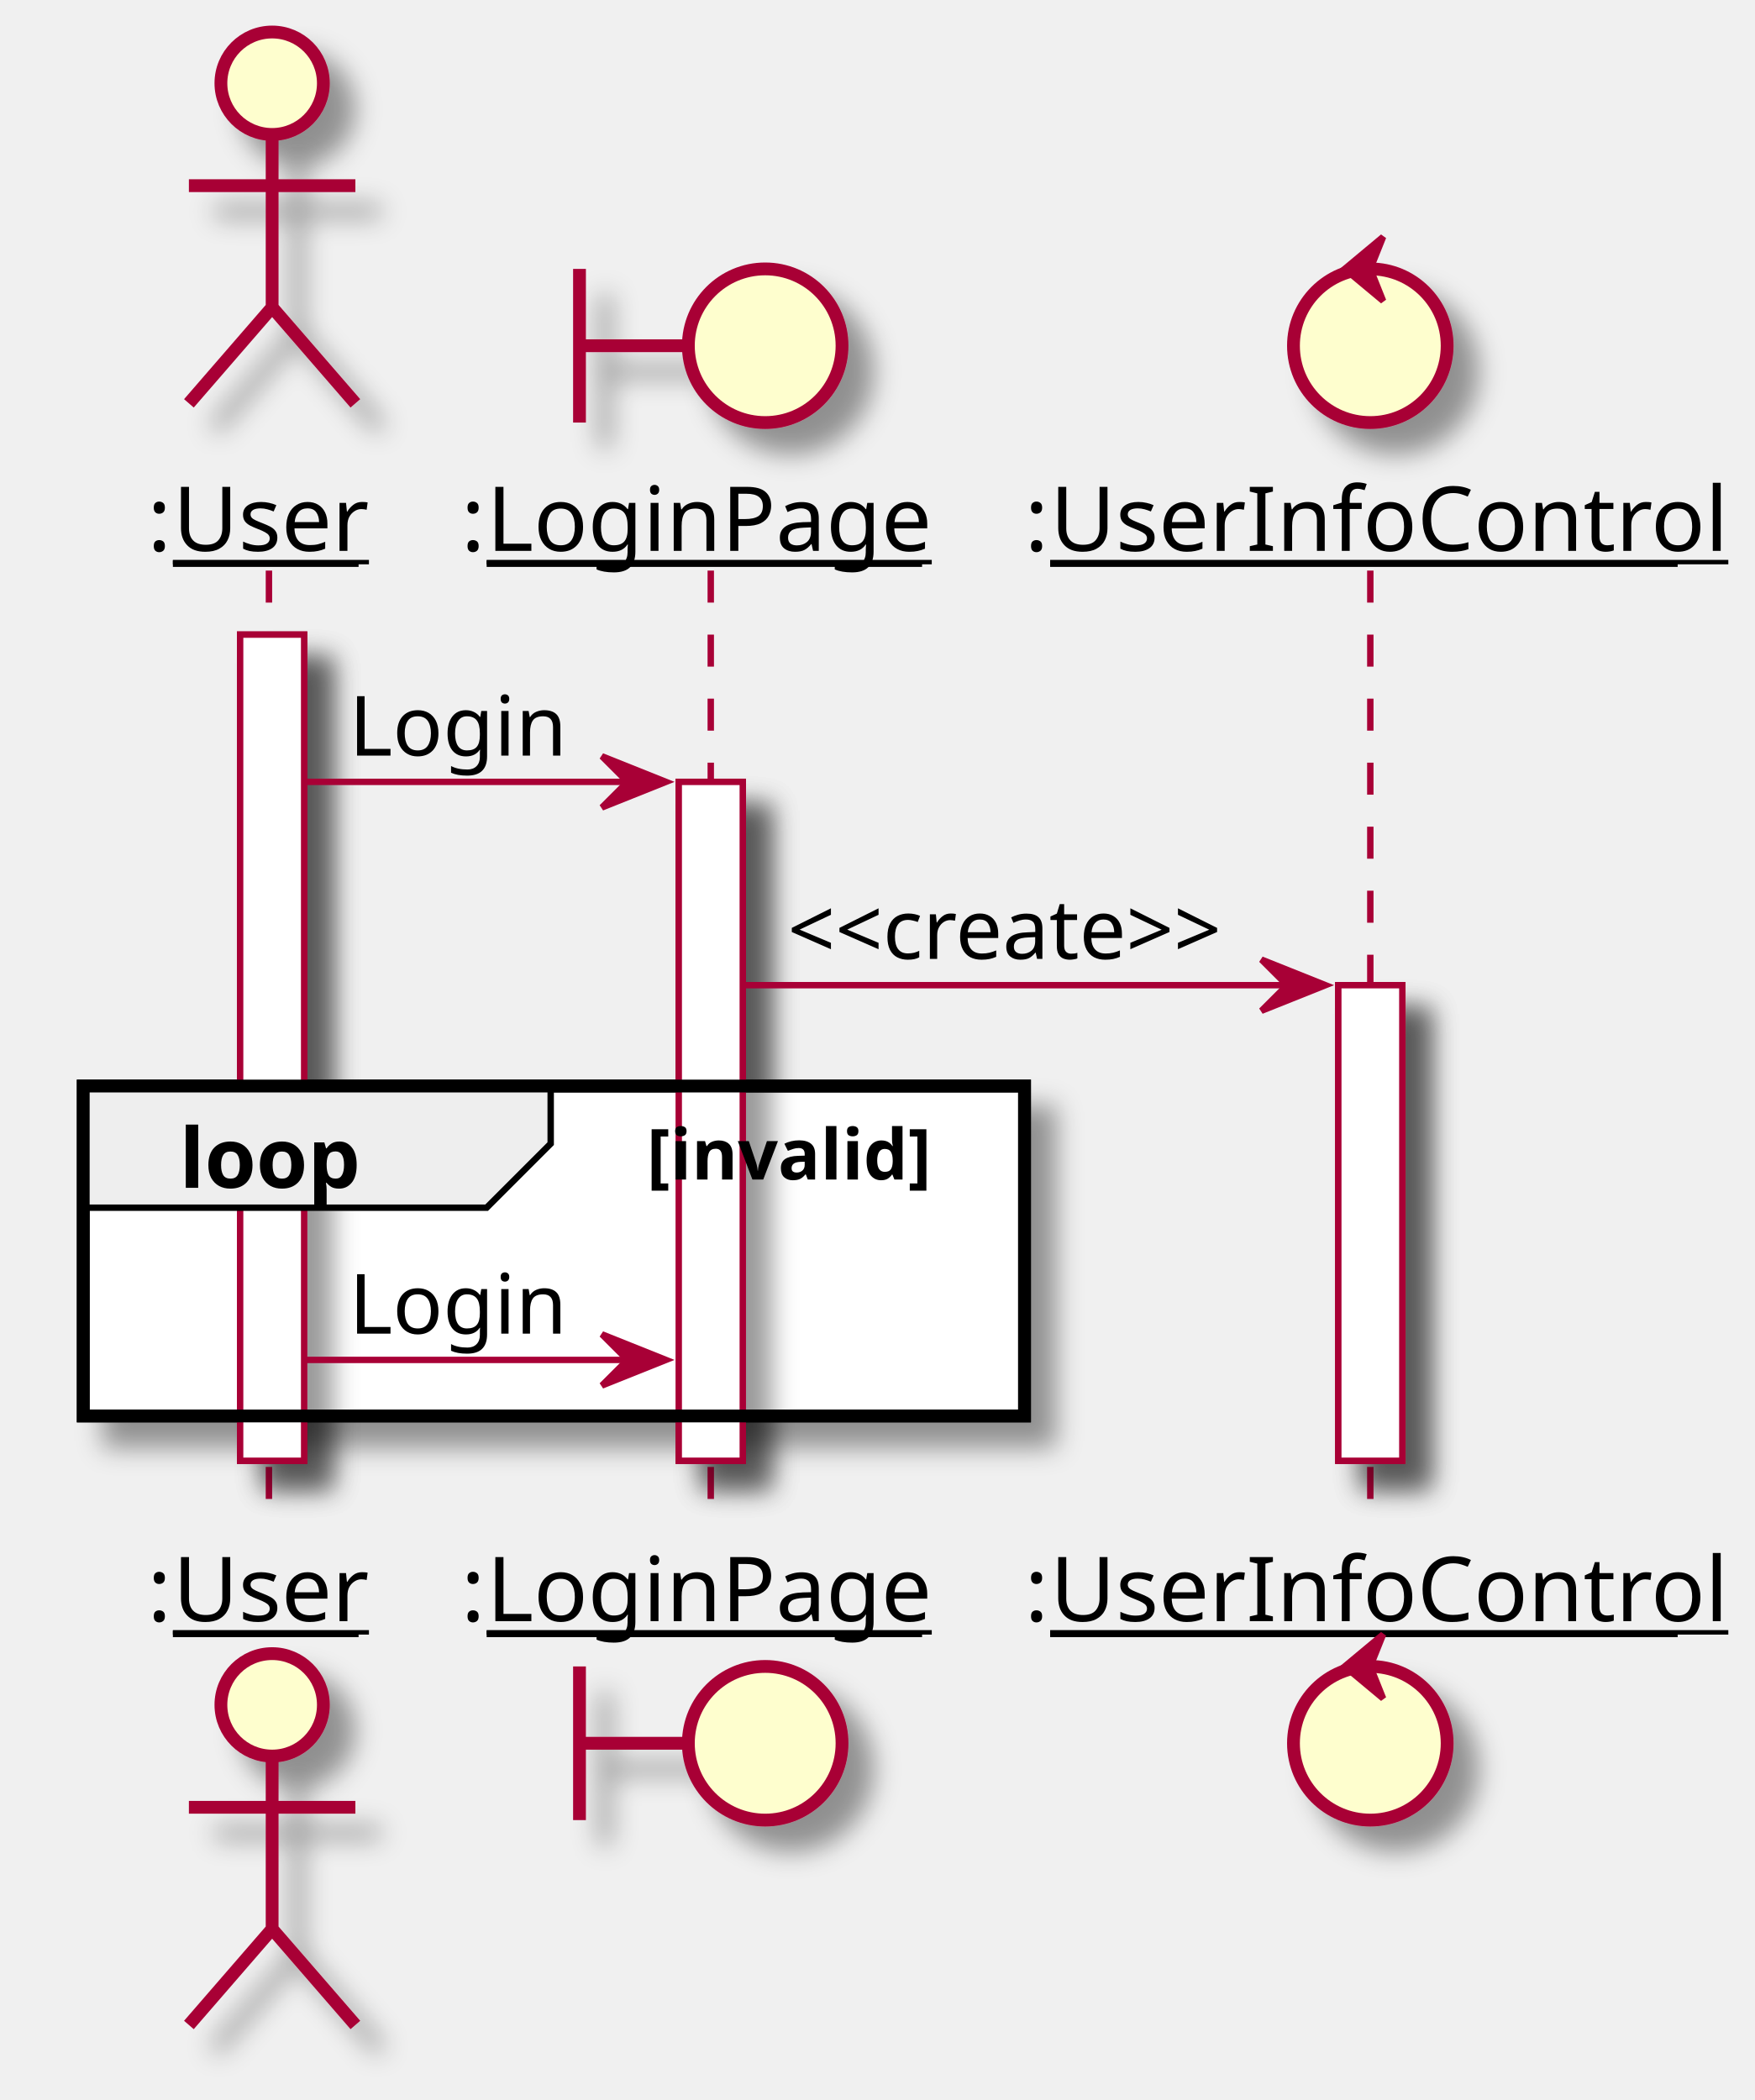
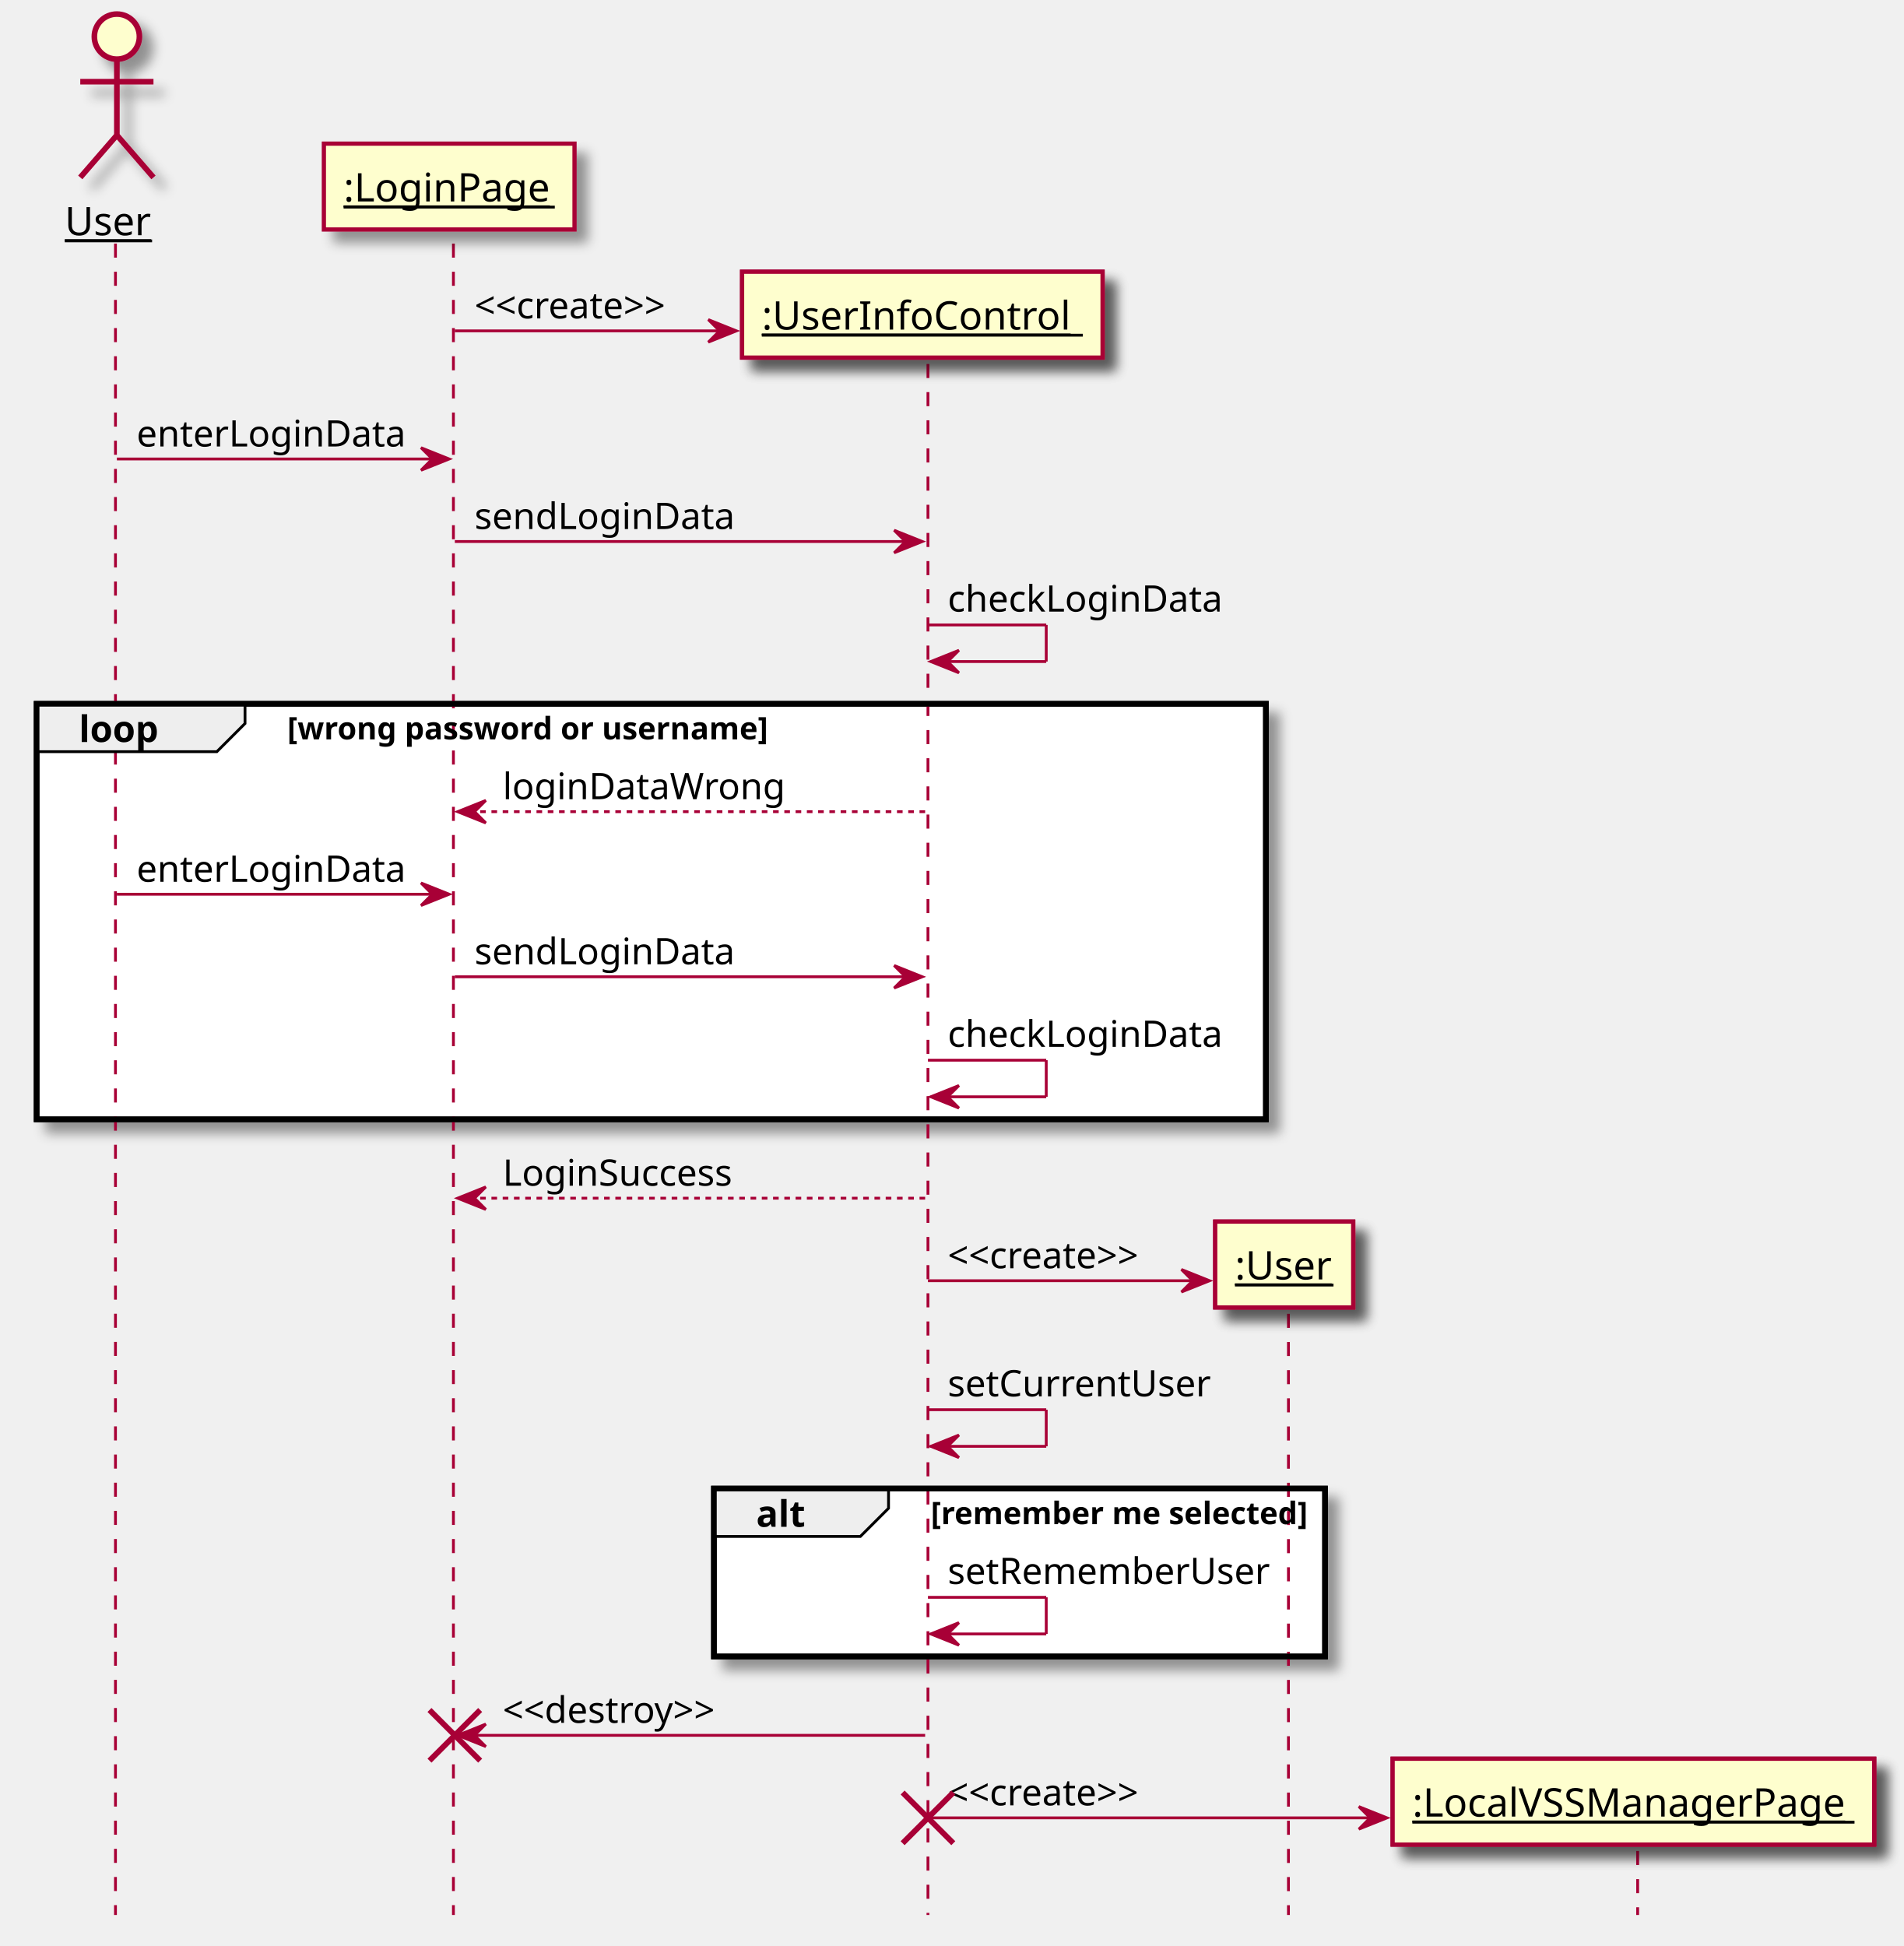
- <svg xmlns="http://www.w3.org/2000/svg" contentScriptType="application/ecmascript" contentStyleType="text/css" height="328px" preserveAspectRatio="none" style="width:274px;height:328px;" version="1.1" viewBox="0 0 274 328" width="274px" zoomAndPan="magnify">
+ <svg xmlns="http://www.w3.org/2000/svg" contentScriptType="application/ecmascript" contentStyleType="text/css" height="691px" preserveAspectRatio="none" style="width:676px;height:691px;" version="1.1" viewBox="0 0 676 691" width="676px" zoomAndPan="magnify">
  <defs>
-     <filter height="300%" id="fxgmfh94fwtdx" width="300%" x="-1" y="-1">
+     <filter height="300%" id="fmg9jdi6epvqh" width="300%" x="-1" y="-1">
      <feGaussianBlur result="blurOut" stdDeviation="2.0" />
      <feColorMatrix in="blurOut" result="blurOut2" type="matrix" values="0 0 0 0 0 0 0 0 0 0 0 0 0 0 0 0 0 0 .4 0" />
      <feOffset dx="4.0" dy="4.0" in="blurOut2" result="blurOut3" />
      <feBlend in="SourceGraphic" in2="blurOut3" mode="normal" />
    </filter>
  </defs>
  <g>
-     <rect fill="#FFFFFF" filter="url(#fxgmfh94fwtdx)" height="129.041" style="stroke: #A80036; stroke-width: 1.0;" width="10" x="37.5" y="99.12" />
-     <rect fill="#FFFFFF" filter="url(#fxgmfh94fwtdx)" height="106.04" style="stroke: #A80036; stroke-width: 1.0;" width="10" x="106" y="122.12" />
-     <rect fill="#FFFFFF" filter="url(#fxgmfh94fwtdx)" height="74.286" style="stroke: #A80036; stroke-width: 1.0;" width="10" x="209" y="153.875" />
-     <rect fill="#FFFFFF" filter="url(#fxgmfh94fwtdx)" height="51.532" style="stroke: #000000; stroke-width: 2.0;" width="147" x="13" y="169.629" />
-     <line style="stroke: #A80036; stroke-width: 1.0; stroke-dasharray: 5.0,5.0;" x1="42" x2="42" y1="89.12" y2="238.161" />
-     <line style="stroke: #A80036; stroke-width: 1.0; stroke-dasharray: 5.0,5.0;" x1="111" x2="111" y1="89.12" y2="238.161" />
-     <line style="stroke: #A80036; stroke-width: 1.0; stroke-dasharray: 5.0,5.0;" x1="214" x2="214" y1="89.12" y2="238.161" />
-     <text fill="#000000" font-family="sans-serif" font-size="14" lengthAdjust="spacingAndGlyphs" textLength="4" x="23" y="86.044">:</text>
-     <text fill="#000000" font-family="sans-serif" font-size="14" lengthAdjust="spacingAndGlyphs" text-decoration="underline" textLength="29" x="27" y="86.044">User</text>
-     <line style="stroke: #000000; stroke-width: 1.0;" x1="27" x2="56" y1="88.044" y2="88.044" />
-     <ellipse cx="42.5" cy="13" fill="#FEFECE" filter="url(#fxgmfh94fwtdx)" rx="8" ry="8" style="stroke: #A80036; stroke-width: 2.0;" />
-     <path d="M42.5,21 L42.5,48 M29.5,29 L55.5,29 M42.5,48 L29.5,63 M42.5,48 L55.5,63 " fill="none" filter="url(#fxgmfh94fwtdx)" style="stroke: #A80036; stroke-width: 2.0;" />
-     <text fill="#000000" font-family="sans-serif" font-size="14" lengthAdjust="spacingAndGlyphs" textLength="4" x="23" y="253.205">:</text>
-     <text fill="#000000" font-family="sans-serif" font-size="14" lengthAdjust="spacingAndGlyphs" text-decoration="underline" textLength="29" x="27" y="253.205">User</text>
-     <line style="stroke: #000000; stroke-width: 1.0;" x1="27" x2="56" y1="255.205" y2="255.205" />
-     <ellipse cx="42.5" cy="266.281" fill="#FEFECE" filter="url(#fxgmfh94fwtdx)" rx="8" ry="8" style="stroke: #A80036; stroke-width: 2.0;" />
-     <path d="M42.5,274.281 L42.5,301.281 M29.5,282.281 L55.5,282.281 M42.5,301.281 L29.5,316.281 M42.5,301.281 L55.5,316.281 " fill="none" filter="url(#fxgmfh94fwtdx)" style="stroke: #A80036; stroke-width: 2.0;" />
-     <text fill="#000000" font-family="sans-serif" font-size="14" lengthAdjust="spacingAndGlyphs" textLength="4" x="72" y="86.044">:</text>
-     <text fill="#000000" font-family="sans-serif" font-size="14" lengthAdjust="spacingAndGlyphs" text-decoration="underline" textLength="68" x="76" y="86.044">LoginPage</text>
-     <line style="stroke: #000000; stroke-width: 1.0;" x1="76" x2="144" y1="88.044" y2="88.044" />
-     <path d="M90.5,42 L90.5,66 M90.5,54 L107.5,54 " fill="none" filter="url(#fxgmfh94fwtdx)" style="stroke: #A80036; stroke-width: 2.0;" />
-     <ellipse cx="119.5" cy="54" fill="#FEFECE" filter="url(#fxgmfh94fwtdx)" rx="12" ry="12" style="stroke: #A80036; stroke-width: 2.0;" />
-     <text fill="#000000" font-family="sans-serif" font-size="14" lengthAdjust="spacingAndGlyphs" textLength="4" x="72" y="253.205">:</text>
-     <text fill="#000000" font-family="sans-serif" font-size="14" lengthAdjust="spacingAndGlyphs" text-decoration="underline" textLength="68" x="76" y="253.205">LoginPage</text>
-     <line style="stroke: #000000; stroke-width: 1.0;" x1="76" x2="144" y1="255.205" y2="255.205" />
-     <path d="M90.5,260.281 L90.5,284.281 M90.5,272.281 L107.5,272.281 " fill="none" filter="url(#fxgmfh94fwtdx)" style="stroke: #A80036; stroke-width: 2.0;" />
-     <ellipse cx="119.5" cy="272.281" fill="#FEFECE" filter="url(#fxgmfh94fwtdx)" rx="12" ry="12" style="stroke: #A80036; stroke-width: 2.0;" />
-     <text fill="#000000" font-family="sans-serif" font-size="14" lengthAdjust="spacingAndGlyphs" textLength="4" x="160" y="86.044">:</text>
-     <text fill="#000000" font-family="sans-serif" font-size="14" lengthAdjust="spacingAndGlyphs" text-decoration="underline" textLength="98" x="164" y="86.044">UserInfoControl</text>
-     <line style="stroke: #000000; stroke-width: 1.0;" x1="164" x2="262" y1="88.044" y2="88.044" />
-     <ellipse cx="214" cy="54" fill="#FEFECE" filter="url(#fxgmfh94fwtdx)" rx="12" ry="12" style="stroke: #A80036; stroke-width: 2.0;" />
-     <polygon fill="#A80036" points="210,42,216,37,214,42,216,47,210,42" style="stroke: #A80036; stroke-width: 1.0;" />
-     <text fill="#000000" font-family="sans-serif" font-size="14" lengthAdjust="spacingAndGlyphs" textLength="4" x="160" y="253.205">:</text>
-     <text fill="#000000" font-family="sans-serif" font-size="14" lengthAdjust="spacingAndGlyphs" text-decoration="underline" textLength="98" x="164" y="253.205">UserInfoControl</text>
-     <line style="stroke: #000000; stroke-width: 1.0;" x1="164" x2="262" y1="255.205" y2="255.205" />
-     <ellipse cx="214" cy="272.281" fill="#FEFECE" filter="url(#fxgmfh94fwtdx)" rx="12" ry="12" style="stroke: #A80036; stroke-width: 2.0;" />
-     <polygon fill="#A80036" points="210,260.281,216,255.281,214,260.281,216,265.281,210,260.281" style="stroke: #A80036; stroke-width: 1.0;" />
-     <rect fill="#FFFFFF" filter="url(#fxgmfh94fwtdx)" height="129.041" style="stroke: #A80036; stroke-width: 1.0;" width="10" x="37.5" y="99.12" />
-     <rect fill="#FFFFFF" filter="url(#fxgmfh94fwtdx)" height="106.04" style="stroke: #A80036; stroke-width: 1.0;" width="10" x="106" y="122.12" />
-     <rect fill="#FFFFFF" filter="url(#fxgmfh94fwtdx)" height="74.286" style="stroke: #A80036; stroke-width: 1.0;" width="10" x="209" y="153.875" />
-     <polygon fill="#A80036" points="94,118.12,104,122.12,94,126.12,98,122.12" style="stroke: #A80036; stroke-width: 1.0;" />
-     <line style="stroke: #A80036; stroke-width: 1.0;" x1="47.5" x2="100" y1="122.12" y2="122.12" />
-     <text fill="#000000" font-family="sans-serif" font-size="13" lengthAdjust="spacingAndGlyphs" textLength="31" x="54.5" y="118.018">Login</text>
-     <polygon fill="#A80036" points="197,149.875,207,153.875,197,157.875,201,153.875" style="stroke: #A80036; stroke-width: 1.0;" />
-     <line style="stroke: #A80036; stroke-width: 1.0;" x1="116" x2="203" y1="153.875" y2="153.875" />
-     <text fill="#000000" font-family="sans-serif" font-size="13" lengthAdjust="spacingAndGlyphs" textLength="68" x="123" y="149.773">&lt;&lt;create&gt;&gt;</text>
-     <path d="M13,169.629 L86,169.629 L86,178.629 L76,188.629 L13,188.629 L13,169.629 " fill="#EEEEEE" style="stroke: #000000; stroke-width: 1.0;" />
-     <rect fill="none" height="51.532" style="stroke: #000000; stroke-width: 2.0;" width="147" x="13" y="169.629" />
-     <text fill="#000000" font-family="sans-serif" font-size="13" font-weight="bold" lengthAdjust="spacingAndGlyphs" textLength="28" x="28" y="185.527">loop</text>
-     <text fill="#000000" font-family="sans-serif" font-size="11" font-weight="bold" lengthAdjust="spacingAndGlyphs" textLength="43" x="101" y="184.235">[invalid]</text>
-     <polygon fill="#A80036" points="94,208.406,104,212.406,94,216.406,98,212.406" style="stroke: #A80036; stroke-width: 1.0;" />
-     <line style="stroke: #A80036; stroke-width: 1.0;" x1="47.5" x2="100" y1="212.406" y2="212.406" />
-     <text fill="#000000" font-family="sans-serif" font-size="13" lengthAdjust="spacingAndGlyphs" textLength="31" x="54.5" y="208.304">Login</text>
+     <rect fill="#FEFECE" filter="url(#fmg9jdi6epvqh)" height="30.488" style="stroke: #A80036; stroke-width: 1.5;" width="128" x="263.5" y="96.488" />
+     <text fill="#000000" font-family="sans-serif" font-size="14" lengthAdjust="spacingAndGlyphs" text-decoration="underline" textLength="114" x="270.5" y="117.023">:UserInfoControl</text>
+     <line style="stroke: #000000; stroke-width: 1.0;" x1="270.5" x2="384.5" y1="119.023" y2="119.023" />
+     <rect fill="#FFFFFF" filter="url(#fmg9jdi6epvqh)" height="147.553" style="stroke: #000000; stroke-width: 2.0;" width="436.5" x="13" y="249.908" />
+     <rect fill="#FEFECE" filter="url(#fmg9jdi6epvqh)" height="30.488" style="stroke: #A80036; stroke-width: 1.5;" width="49" x="431.5" y="433.772" />
+     <text fill="#000000" font-family="sans-serif" font-size="14" lengthAdjust="spacingAndGlyphs" text-decoration="underline" textLength="35" x="438.5" y="454.307">:User</text>
+     <line style="stroke: #000000; stroke-width: 1.0;" x1="438.5" x2="473.5" y1="456.307" y2="456.307" />
+     <rect fill="#FFFFFF" filter="url(#fmg9jdi6epvqh)" height="59.621" style="stroke: #000000; stroke-width: 2.0;" width="217" x="253.5" y="528.57" />
+     <rect fill="#FEFECE" filter="url(#fmg9jdi6epvqh)" height="30.488" style="stroke: #A80036; stroke-width: 1.5;" width="171" x="494.5" y="624.502" />
+     <text fill="#000000" font-family="sans-serif" font-size="14" lengthAdjust="spacingAndGlyphs" text-decoration="underline" textLength="157" x="501.5" y="645.037">:LocalVSSManagerPage</text>
+     <line style="stroke: #000000; stroke-width: 1.0;" x1="501.5" x2="658.5" y1="647.037" y2="647.037" />
+     <line style="stroke: #A80036; stroke-width: 1.0; stroke-dasharray: 5.0,5.0;" x1="41" x2="41" y1="86.488" y2="679.99" />
+     <line style="stroke: #A80036; stroke-width: 1.0; stroke-dasharray: 5.0,5.0;" x1="161" x2="161" y1="86.488" y2="679.99" />
+     <line style="stroke: #A80036; stroke-width: 1.0; stroke-dasharray: 5.0,5.0;" x1="329.5" x2="329.5" y1="129.232" y2="679.99" />
+     <line style="stroke: #A80036; stroke-width: 1.0; stroke-dasharray: 5.0,5.0;" x1="457.5" x2="457.5" y1="466.516" y2="679.99" />
+     <line style="stroke: #A80036; stroke-width: 1.0; stroke-dasharray: 5.0,5.0;" x1="581.5" x2="581.5" y1="657.246" y2="679.99" />
+     <text fill="#000000" font-family="sans-serif" font-size="14" lengthAdjust="spacingAndGlyphs" text-decoration="underline" textLength="31" x="23" y="83.535">User</text>
+     <line style="stroke: #000000; stroke-width: 1.0;" x1="23" x2="54" y1="85.535" y2="85.535" />
+     <ellipse cx="41.5" cy="13" fill="#FEFECE" filter="url(#fmg9jdi6epvqh)" rx="8" ry="8" style="stroke: #A80036; stroke-width: 2.0;" />
+     <path d="M41.5,21 L41.5,48 M28.5,29 L54.5,29 M41.5,48 L28.5,63 M41.5,48 L54.5,63 " fill="none" filter="url(#fmg9jdi6epvqh)" style="stroke: #A80036; stroke-width: 2.0;" />
+     <rect fill="#FEFECE" filter="url(#fmg9jdi6epvqh)" height="30.488" style="stroke: #A80036; stroke-width: 1.5;" width="89" x="115" y="51" />
+     <text fill="#000000" font-family="sans-serif" font-size="14" lengthAdjust="spacingAndGlyphs" text-decoration="underline" textLength="75" x="122" y="71.535">:LoginPage</text>
+     <line style="stroke: #000000; stroke-width: 1.0;" x1="122" x2="197" y1="73.535" y2="73.535" />
+     <polygon fill="#A80036" points="251.5,113.488,261.5,117.488,251.5,121.488,255.5,117.488" style="stroke: #A80036; stroke-width: 1.0;" />
+     <line style="stroke: #A80036; stroke-width: 1.0;" x1="161.5" x2="257.5" y1="117.488" y2="117.488" />
+     <text fill="#000000" font-family="sans-serif" font-size="13" lengthAdjust="spacingAndGlyphs" textLength="78" x="168.5" y="113.057">&lt;&lt;create&gt;&gt;</text>
+     <rect fill="#FEFECE" filter="url(#fmg9jdi6epvqh)" height="30.488" style="stroke: #A80036; stroke-width: 1.5;" width="128" x="263.5" y="96.488" />
+     <text fill="#000000" font-family="sans-serif" font-size="14" lengthAdjust="spacingAndGlyphs" text-decoration="underline" textLength="114" x="270.5" y="117.023">:UserInfoControl</text>
+     <line style="stroke: #000000; stroke-width: 1.0;" x1="270.5" x2="384.5" y1="119.023" y2="119.023" />
+     <polygon fill="#A80036" points="149.5,158.977,159.5,162.977,149.5,166.977,153.5,162.977" style="stroke: #A80036; stroke-width: 1.0;" />
+     <line style="stroke: #A80036; stroke-width: 1.0;" x1="41.5" x2="155.5" y1="162.977" y2="162.977" />
+     <text fill="#000000" font-family="sans-serif" font-size="13" lengthAdjust="spacingAndGlyphs" textLength="96" x="48.5" y="158.545">enterLoginData</text>
+     <polygon fill="#A80036" points="317.5,188.287,327.5,192.287,317.5,196.287,321.5,192.287" style="stroke: #A80036; stroke-width: 1.0;" />
+     <line style="stroke: #A80036; stroke-width: 1.0;" x1="161.5" x2="323.5" y1="192.287" y2="192.287" />
+     <text fill="#000000" font-family="sans-serif" font-size="13" lengthAdjust="spacingAndGlyphs" textLength="94" x="168.5" y="187.856">sendLoginData</text>
+     <line style="stroke: #A80036; stroke-width: 1.0;" x1="329.5" x2="371.5" y1="221.908" y2="221.908" />
+     <line style="stroke: #A80036; stroke-width: 1.0;" x1="371.5" x2="371.5" y1="221.908" y2="234.908" />
+     <line style="stroke: #A80036; stroke-width: 1.0;" x1="330.5" x2="371.5" y1="234.908" y2="234.908" />
+     <polygon fill="#A80036" points="340.5,230.908,330.5,234.908,340.5,238.908,336.5,234.908" style="stroke: #A80036; stroke-width: 1.0;" />
+     <text fill="#000000" font-family="sans-serif" font-size="13" lengthAdjust="spacingAndGlyphs" textLength="101" x="336.5" y="217.166">checkLoginData</text>
+     <path d="M13,249.908 L87,249.908 L87,256.908 L77,266.908 L13,266.908 L13,249.908 " fill="#EEEEEE" style="stroke: #000000; stroke-width: 1.0;" />
+     <rect fill="none" height="147.553" style="stroke: #000000; stroke-width: 2.0;" width="436.5" x="13" y="249.908" />
+     <text fill="#000000" font-family="sans-serif" font-size="13" font-weight="bold" lengthAdjust="spacingAndGlyphs" textLength="29" x="28" y="263.477">loop</text>
+     <text fill="#000000" font-family="sans-serif" font-size="11" font-weight="bold" lengthAdjust="spacingAndGlyphs" textLength="174" x="102" y="262.543">[wrong password or username]</text>
+     <polygon fill="#A80036" points="172.5,284.219,162.5,288.219,172.5,292.219,168.5,288.219" style="stroke: #A80036; stroke-width: 1.0;" />
+     <line style="stroke: #A80036; stroke-width: 1.0; stroke-dasharray: 2.0,2.0;" x1="166.5" x2="328.5" y1="288.219" y2="288.219" />
+     <text fill="#000000" font-family="sans-serif" font-size="13" lengthAdjust="spacingAndGlyphs" textLength="101" x="178.5" y="283.787">loginDataWrong</text>
+     <polygon fill="#A80036" points="149.5,313.529,159.5,317.529,149.5,321.529,153.5,317.529" style="stroke: #A80036; stroke-width: 1.0;" />
+     <line style="stroke: #A80036; stroke-width: 1.0;" x1="41.5" x2="155.5" y1="317.529" y2="317.529" />
+     <text fill="#000000" font-family="sans-serif" font-size="13" lengthAdjust="spacingAndGlyphs" textLength="96" x="48.5" y="313.098">enterLoginData</text>
+     <polygon fill="#A80036" points="317.5,342.84,327.5,346.84,317.5,350.84,321.5,346.84" style="stroke: #A80036; stroke-width: 1.0;" />
+     <line style="stroke: #A80036; stroke-width: 1.0;" x1="161.5" x2="323.5" y1="346.84" y2="346.84" />
+     <text fill="#000000" font-family="sans-serif" font-size="13" lengthAdjust="spacingAndGlyphs" textLength="94" x="168.5" y="342.408">sendLoginData</text>
+     <line style="stroke: #A80036; stroke-width: 1.0;" x1="329.5" x2="371.5" y1="376.461" y2="376.461" />
+     <line style="stroke: #A80036; stroke-width: 1.0;" x1="371.5" x2="371.5" y1="376.461" y2="389.461" />
+     <line style="stroke: #A80036; stroke-width: 1.0;" x1="330.5" x2="371.5" y1="389.461" y2="389.461" />
+     <polygon fill="#A80036" points="340.5,385.461,330.5,389.461,340.5,393.461,336.5,389.461" style="stroke: #A80036; stroke-width: 1.0;" />
+     <text fill="#000000" font-family="sans-serif" font-size="13" lengthAdjust="spacingAndGlyphs" textLength="101" x="336.5" y="371.719">checkLoginData</text>
+     <polygon fill="#A80036" points="172.5,421.461,162.5,425.461,172.5,429.461,168.5,425.461" style="stroke: #A80036; stroke-width: 1.0;" />
+     <line style="stroke: #A80036; stroke-width: 1.0; stroke-dasharray: 2.0,2.0;" x1="166.5" x2="328.5" y1="425.461" y2="425.461" />
+     <text fill="#000000" font-family="sans-serif" font-size="13" lengthAdjust="spacingAndGlyphs" textLength="85" x="178.5" y="421.029">LoginSuccess</text>
+     <polygon fill="#A80036" points="419.5,450.772,429.5,454.772,419.5,458.772,423.5,454.772" style="stroke: #A80036; stroke-width: 1.0;" />
+     <line style="stroke: #A80036; stroke-width: 1.0;" x1="329.5" x2="425.5" y1="454.772" y2="454.772" />
+     <text fill="#000000" font-family="sans-serif" font-size="13" lengthAdjust="spacingAndGlyphs" textLength="78" x="336.5" y="450.34">&lt;&lt;create&gt;&gt;</text>
+     <rect fill="#FEFECE" filter="url(#fmg9jdi6epvqh)" height="30.488" style="stroke: #A80036; stroke-width: 1.5;" width="49" x="431.5" y="433.772" />
+     <text fill="#000000" font-family="sans-serif" font-size="14" lengthAdjust="spacingAndGlyphs" text-decoration="underline" textLength="35" x="438.5" y="454.307">:User</text>
+     <line style="stroke: #000000; stroke-width: 1.0;" x1="438.5" x2="473.5" y1="456.307" y2="456.307" />
+     <line style="stroke: #A80036; stroke-width: 1.0;" x1="329.5" x2="371.5" y1="500.57" y2="500.57" />
+     <line style="stroke: #A80036; stroke-width: 1.0;" x1="371.5" x2="371.5" y1="500.57" y2="513.57" />
+     <line style="stroke: #A80036; stroke-width: 1.0;" x1="330.5" x2="371.5" y1="513.57" y2="513.57" />
+     <polygon fill="#A80036" points="340.5,509.57,330.5,513.57,340.5,517.57,336.5,513.57" style="stroke: #A80036; stroke-width: 1.0;" />
+     <text fill="#000000" font-family="sans-serif" font-size="13" lengthAdjust="spacingAndGlyphs" textLength="94" x="336.5" y="495.828">setCurrentUser</text>
+     <path d="M253.5,528.57 L315.5,528.57 L315.5,535.57 L305.5,545.57 L253.5,545.57 L253.5,528.57 " fill="#EEEEEE" style="stroke: #000000; stroke-width: 1.0;" />
+     <rect fill="none" height="59.621" style="stroke: #000000; stroke-width: 2.0;" width="217" x="253.5" y="528.57" />
+     <text fill="#000000" font-family="sans-serif" font-size="13" font-weight="bold" lengthAdjust="spacingAndGlyphs" textLength="17" x="268.5" y="542.139">alt</text>
+     <text fill="#000000" font-family="sans-serif" font-size="11" font-weight="bold" lengthAdjust="spacingAndGlyphs" textLength="135" x="330.5" y="541.205">[remember me selected]</text>
+     <line style="stroke: #A80036; stroke-width: 1.0;" x1="329.5" x2="371.5" y1="567.191" y2="567.191" />
+     <line style="stroke: #A80036; stroke-width: 1.0;" x1="371.5" x2="371.5" y1="567.191" y2="580.191" />
+     <line style="stroke: #A80036; stroke-width: 1.0;" x1="330.5" x2="371.5" y1="580.191" y2="580.191" />
+     <polygon fill="#A80036" points="340.5,576.191,330.5,580.191,340.5,584.191,336.5,580.191" style="stroke: #A80036; stroke-width: 1.0;" />
+     <text fill="#000000" font-family="sans-serif" font-size="13" lengthAdjust="spacingAndGlyphs" textLength="113" x="336.5" y="562.449">setRememberUser</text>
+     <polygon fill="#A80036" points="172.5,612.191,162.5,616.191,172.5,620.191,168.5,616.191" style="stroke: #A80036; stroke-width: 1.0;" />
+     <line style="stroke: #A80036; stroke-width: 1.0;" x1="166.5" x2="328.5" y1="616.191" y2="616.191" />
+     <text fill="#000000" font-family="sans-serif" font-size="13" lengthAdjust="spacingAndGlyphs" textLength="87" x="178.5" y="611.76">&lt;&lt;destroy&gt;&gt;</text>
+     <line style="stroke: #A80036; stroke-width: 2.0;" x1="152.5" x2="170.5" y1="607.191" y2="625.191" />
+     <line style="stroke: #A80036; stroke-width: 2.0;" x1="152.5" x2="170.5" y1="625.191" y2="607.191" />
+     <polygon fill="#A80036" points="482.5,641.502,492.5,645.502,482.5,649.502,486.5,645.502" style="stroke: #A80036; stroke-width: 1.0;" />
+     <line style="stroke: #A80036; stroke-width: 1.0;" x1="329.5" x2="488.5" y1="645.502" y2="645.502" />
+     <text fill="#000000" font-family="sans-serif" font-size="13" lengthAdjust="spacingAndGlyphs" textLength="78" x="336.5" y="641.07">&lt;&lt;create&gt;&gt;</text>
+     <rect fill="#FEFECE" filter="url(#fmg9jdi6epvqh)" height="30.488" style="stroke: #A80036; stroke-width: 1.5;" width="171" x="494.5" y="624.502" />
+     <text fill="#000000" font-family="sans-serif" font-size="14" lengthAdjust="spacingAndGlyphs" text-decoration="underline" textLength="157" x="501.5" y="645.037">:LocalVSSManagerPage</text>
+     <line style="stroke: #000000; stroke-width: 1.0;" x1="501.5" x2="658.5" y1="647.037" y2="647.037" />
+     <line style="stroke: #A80036; stroke-width: 2.0;" x1="320.5" x2="338.5" y1="636.502" y2="654.502" />
+     <line style="stroke: #A80036; stroke-width: 2.0;" x1="320.5" x2="338.5" y1="654.502" y2="636.502" />
  </g>
</svg>
